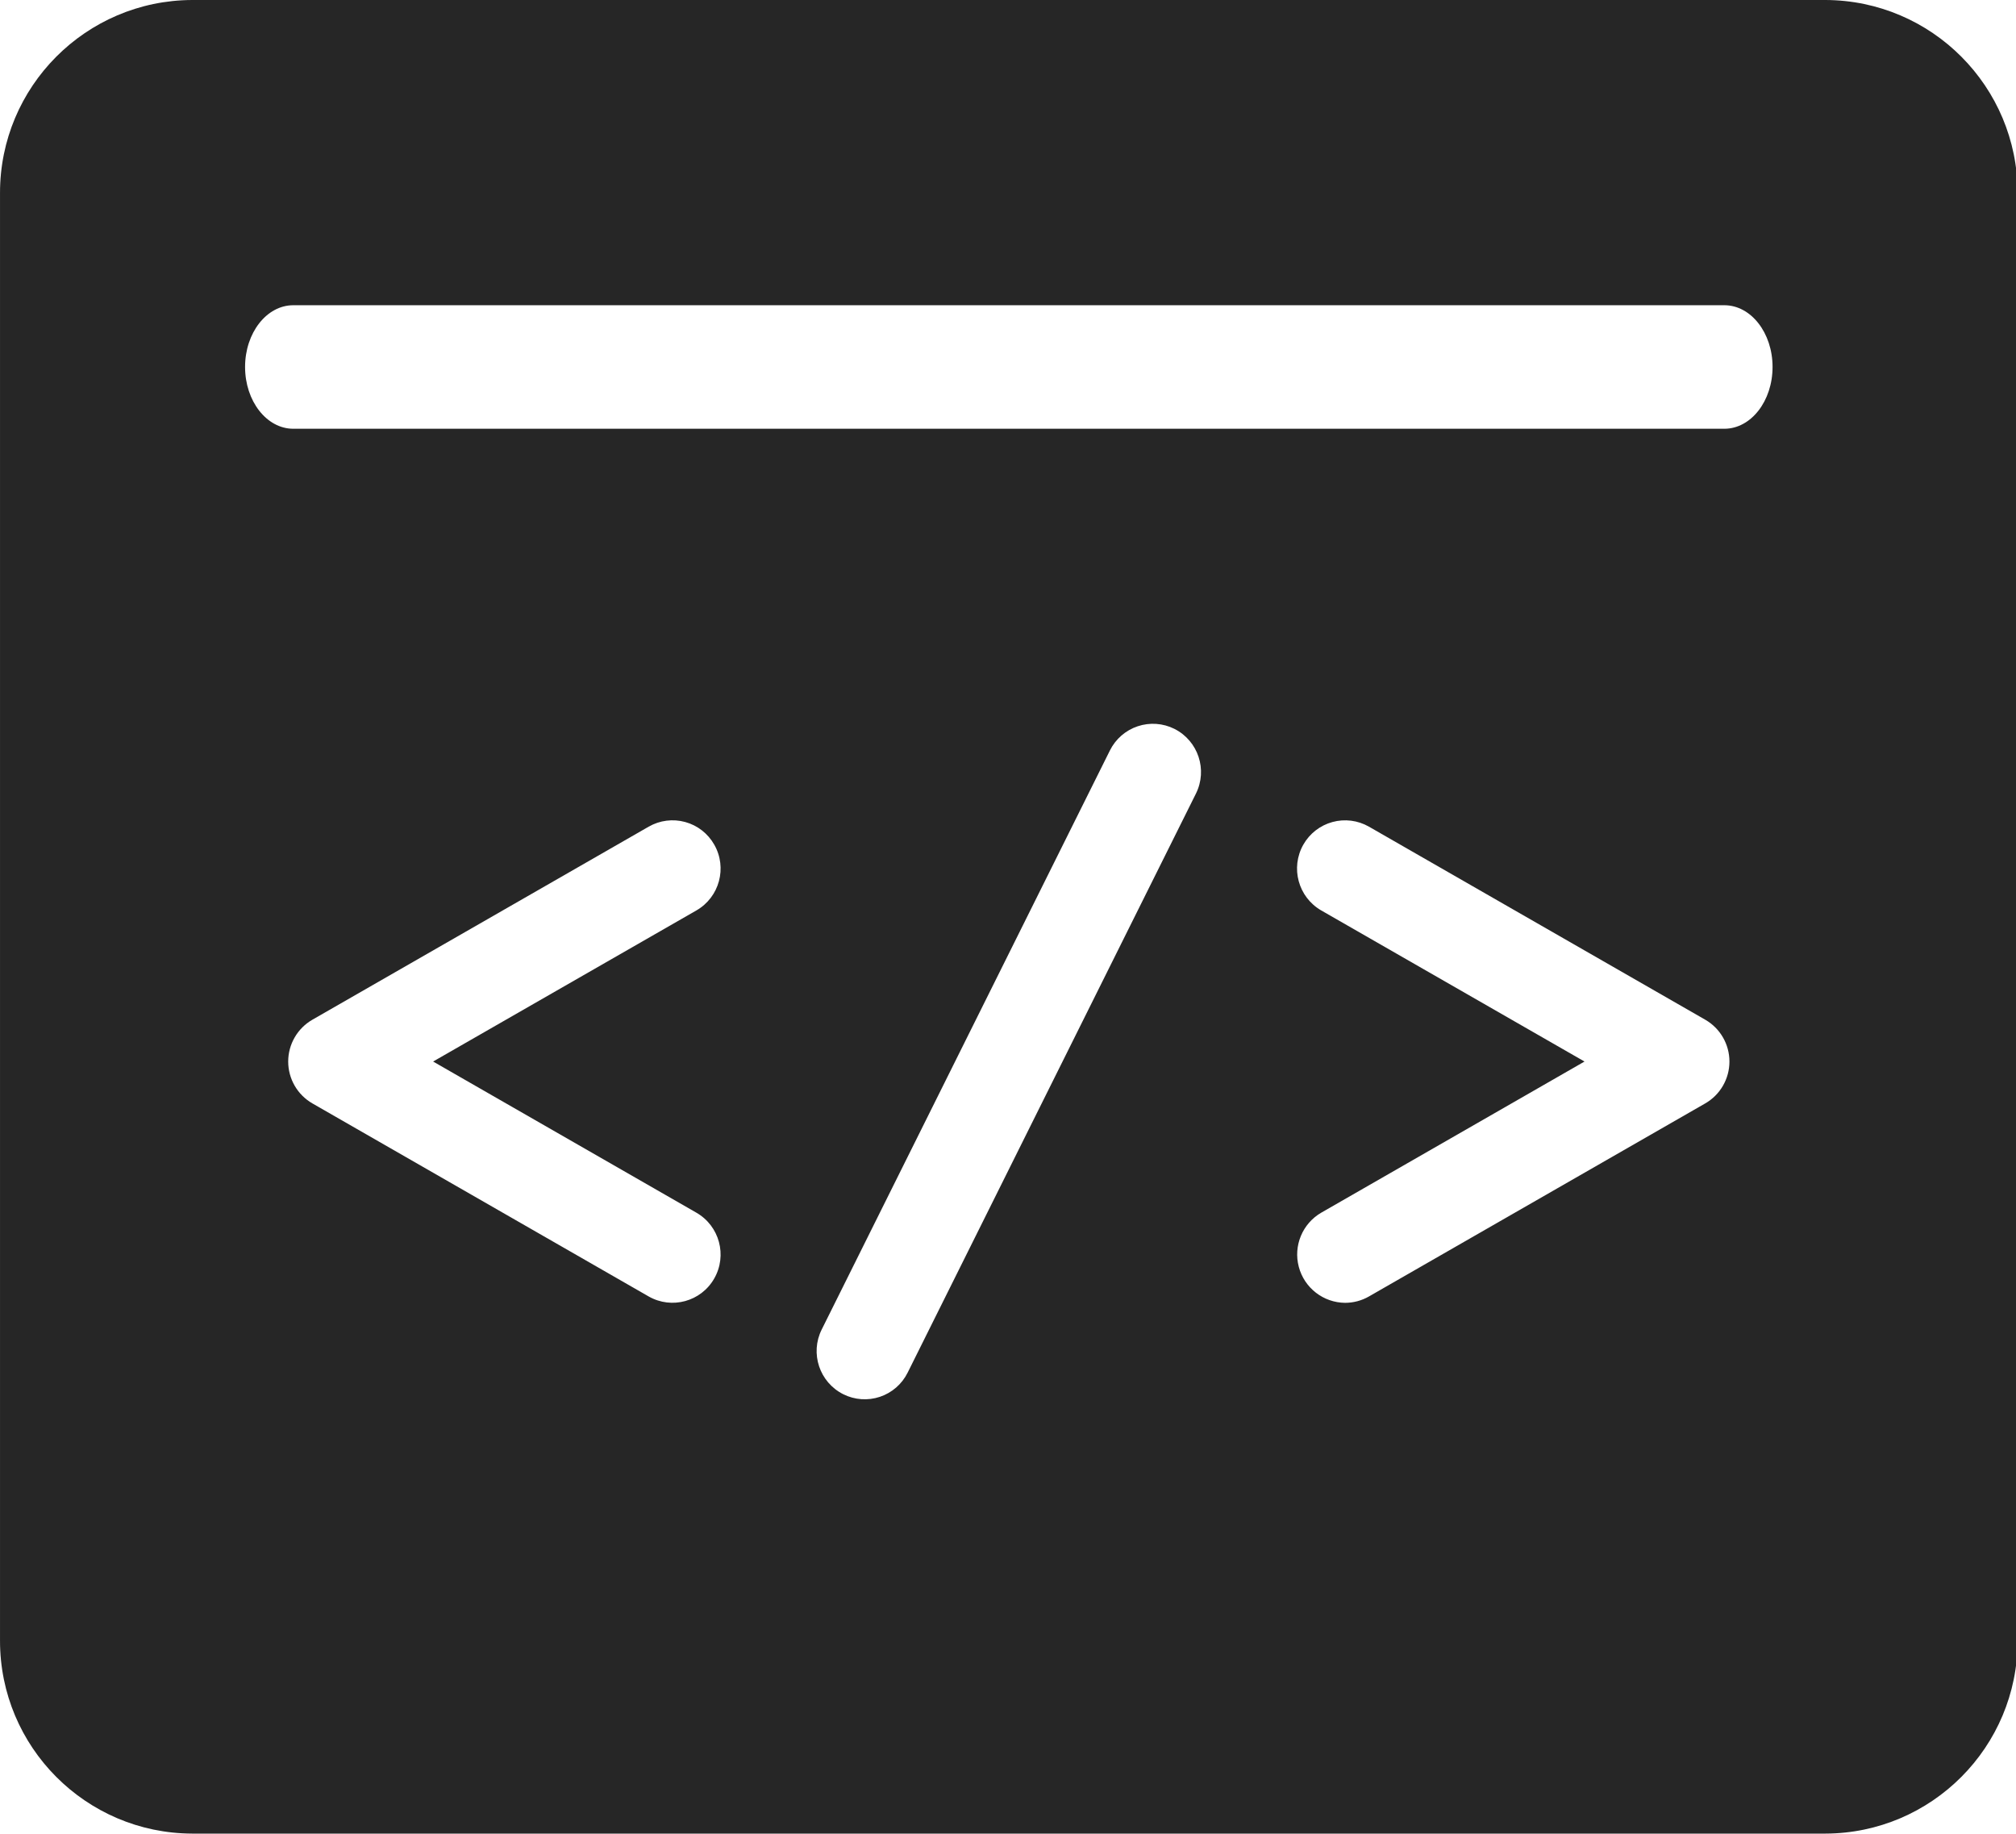
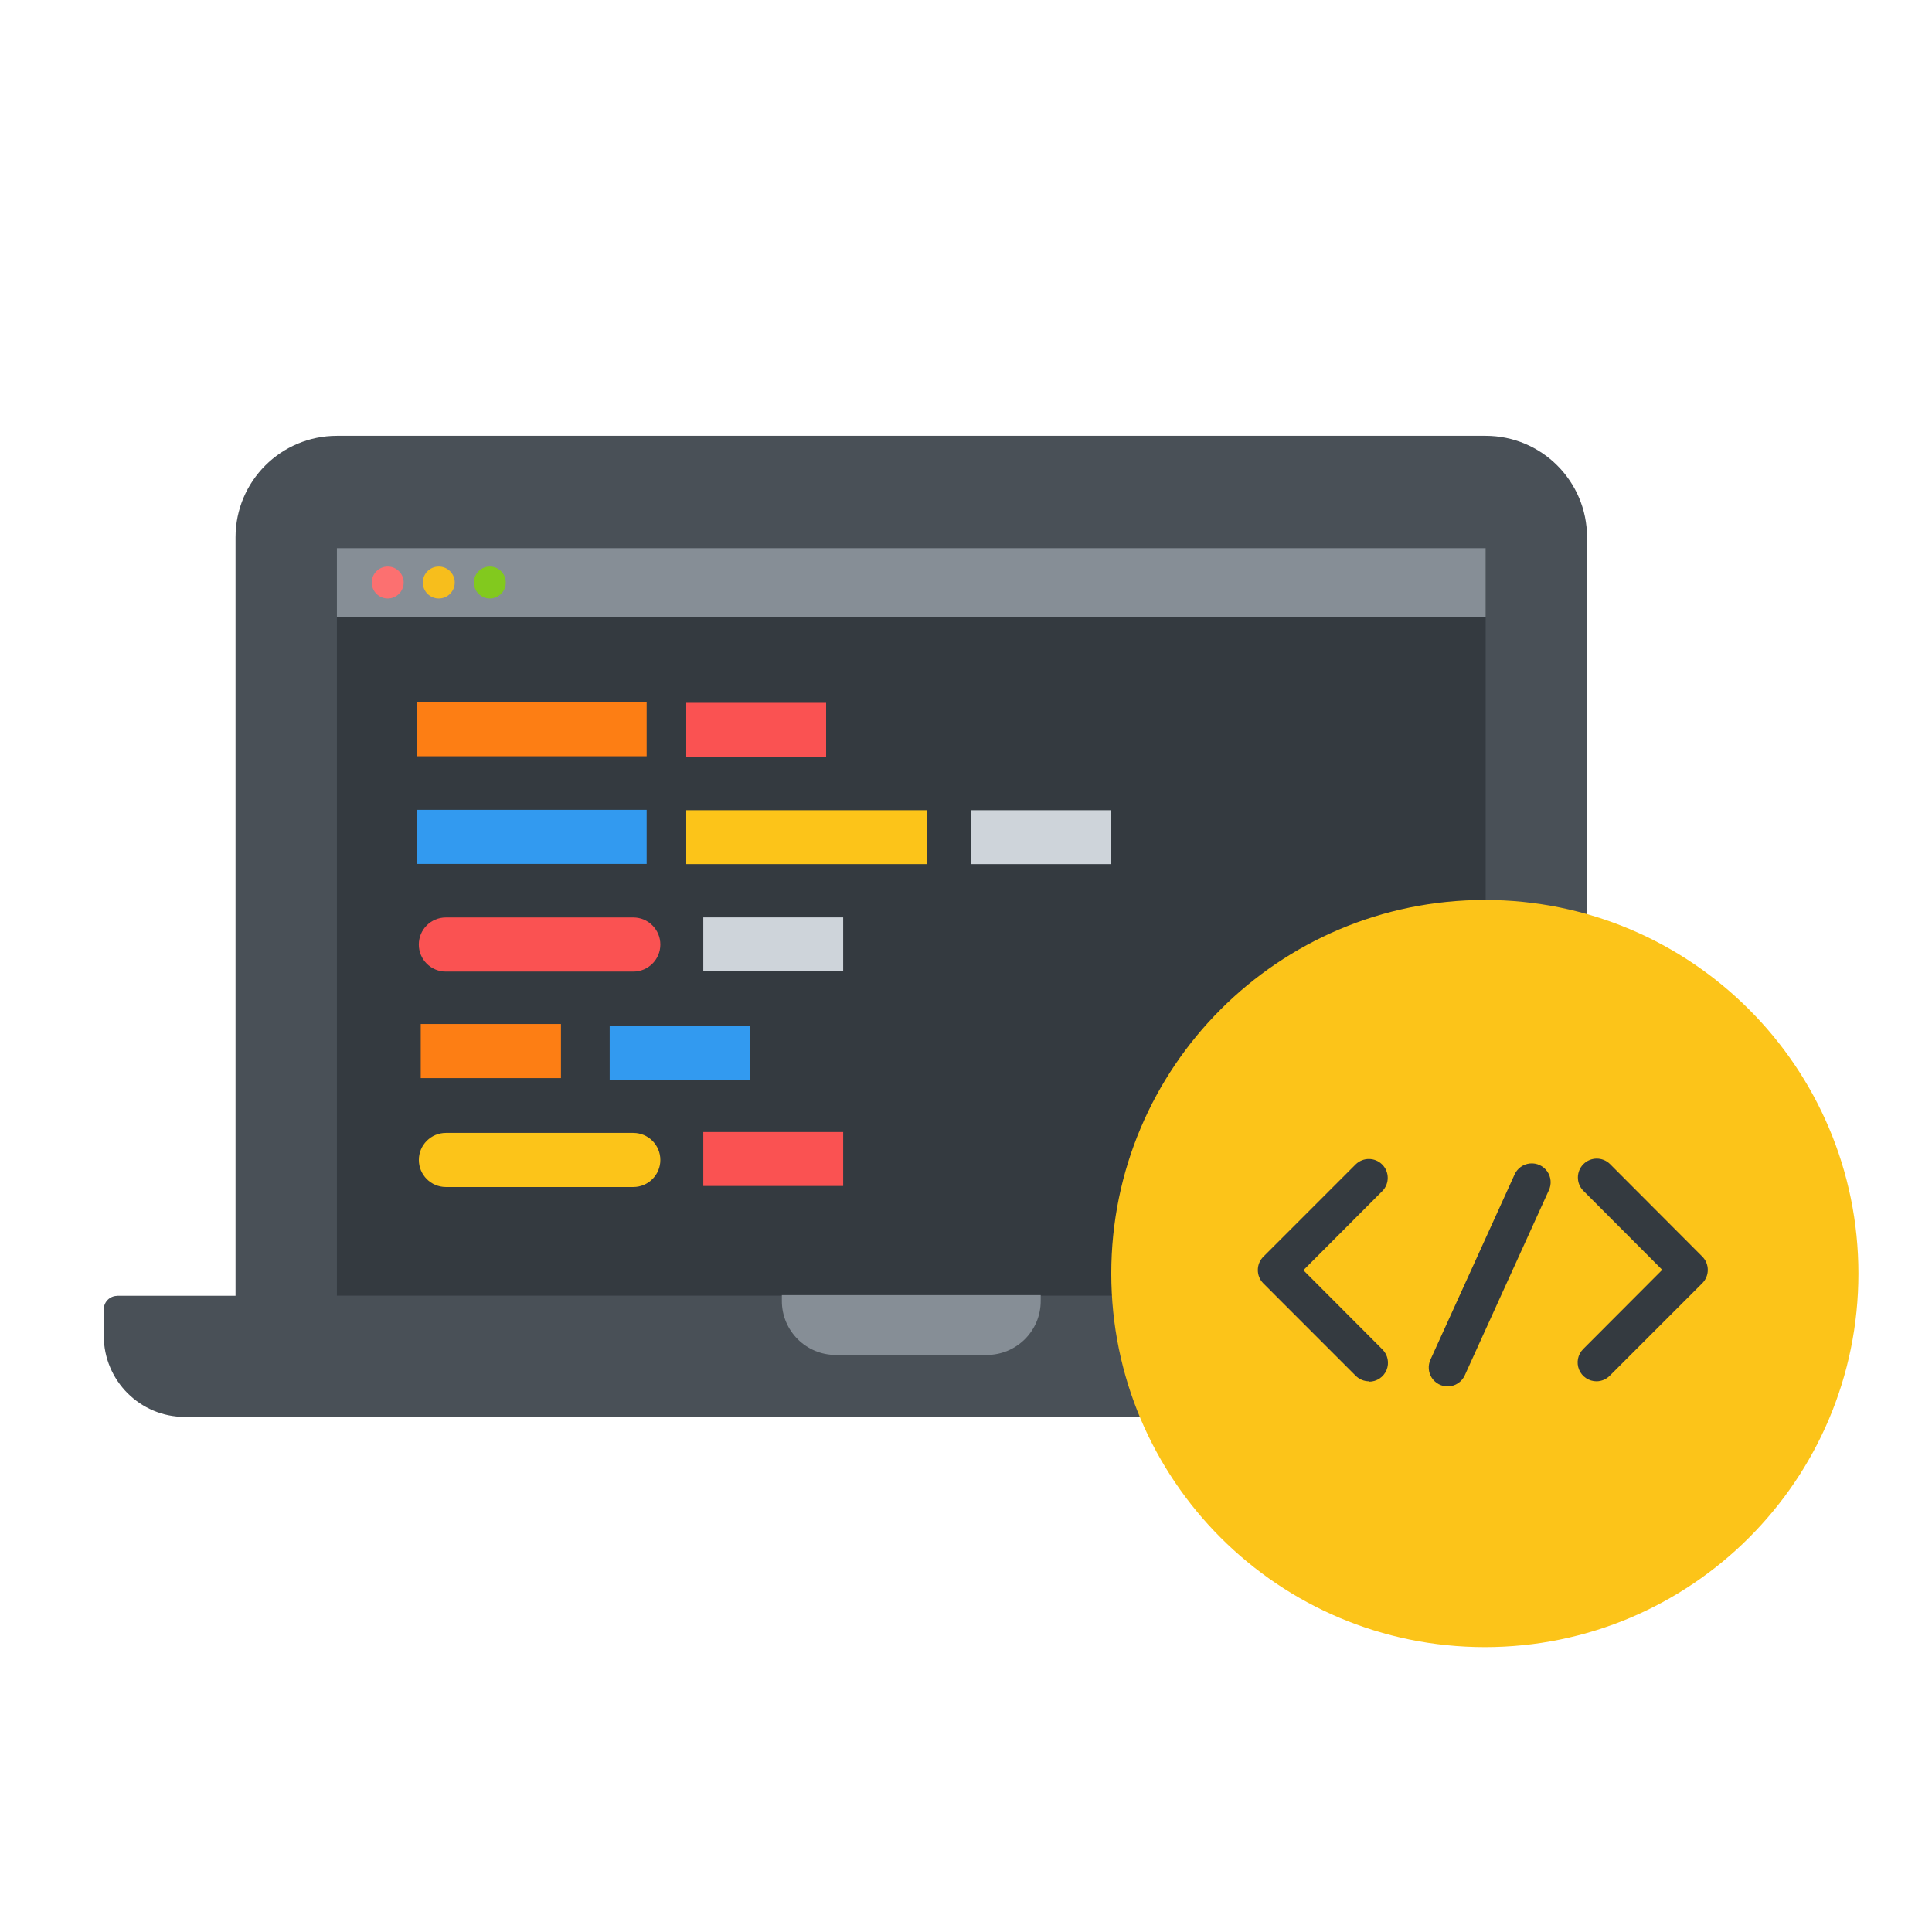
- <svg xmlns="http://www.w3.org/2000/svg" t="1542858332764" class="icon" style="" viewBox="0 0 1126 1024" version="1.1" p-id="39210" width="17.594" height="16">
+ <svg xmlns="http://www.w3.org/2000/svg" t="1542858660312" class="icon" style="" viewBox="0 0 1024 1024" version="1.1" p-id="2786" width="16" height="16">
  <defs>
    <style type="text/css" />
  </defs>
-   <path d="M1019.563 1024H107.315a107.691 107.691 0 0 1-107.315-107.793V107.793A107.691 107.691 0 0 1 107.315 0h912.247a107.691 107.691 0 0 1 107.349 107.793v808.414A107.691 107.691 0 0 1 1019.563 1024z m-281.6-346.761a26.999 26.999 0 0 0 13.346 50.347 26.829 26.829 0 0 0 13.278-3.55l187.802-107.793a26.965 26.965 0 0 0 0-46.797l-187.802-107.793a26.829 26.829 0 0 0-36.625 10.035 27.034 27.034 0 0 0 10.001 36.762l147.046 84.378-147.046 84.412z m-266.991 101.376a26.761 26.761 0 0 0 35.977-12.049l161.007-323.345a26.999 26.999 0 0 0-12.015-36.181 26.829 26.829 0 0 0-36.011 12.049l-160.973 323.379a26.965 26.965 0 0 0 12.015 36.147z m-296.448-162.372l187.802 107.793a26.829 26.829 0 0 0 36.591-10.035 26.965 26.965 0 0 0-9.967-36.762l-147.046-84.412 147.046-84.378a26.965 26.965 0 0 0 9.967-36.762 26.761 26.761 0 0 0-36.591-10.035l-187.802 107.793a26.965 26.965 0 0 0 0 46.797z m788.582-445.781H163.806c-14.882 0-26.931 15.428-26.931 34.475s12.049 34.509 26.931 34.509h799.3c14.882 0 26.931-15.462 26.931-34.509 0-19.046-12.049-34.475-26.931-34.475z" fill="#262626" p-id="39211" />
+   <path d="M178.6 231h608.8a53.76 53.76 0 0 1 53.76 53.76v421.42H124.84V284.76A53.76 53.76 0 0 1 178.6 231z" fill="#495057" p-id="2787" />
+   <path d="M178.56 290.52h608.88V686.8H178.56z" fill="#343A40" p-id="2788" />
+   <path d="M62.16 686.8h841.68a7.16 7.16 0 0 1 7.16 7.2v14a43 43 0 0 1-43 43H98A43 43 0 0 1 55 708v-14a7.16 7.16 0 0 1 7.16-7.16z" fill="#495057" p-id="2789" />
+   <path d="M414.4 686.44h137.2v3.12a28.6 28.6 0 0 1-28.6 28.6h-80a28.6 28.6 0 0 1-28.6-28.6v-3.12zM178.56 290.52h608.88v36.44H178.56z" fill="#868E96" p-id="2790" />
+   <path d="M197.04 308.74a8.46 8.46 0 1 0 16.92 0 8.46 8.46 0 1 0-16.92 0Z" fill="#FC7070" p-id="2791" />
+   <path d="M224.1 308.74a8.46 8.46 0 1 0 16.92 0 8.46 8.46 0 1 0-16.92 0Z" fill="#F7BE1C" p-id="2792" />
+   <path d="M251.16 308.74a8.46 8.46 0 1 0 16.92 0 8.46 8.46 0 1 0-16.92 0Z" fill="#82C91E" p-id="2793" />
+   <path d="M220.96 372.14l121.78 0 0 28.68-121.78 0 0-28.68Z" fill="#FD7E14" p-id="2794" />
+   <path d="M363.72 372.52l74.14 0 0 28.58-74.14 0 0-28.58Z" fill="#FA5252" p-id="2795" />
+   <path d="M514.7 429.42l74.14 0 0 28.58-74.14 0 0-28.58Z" fill="#CED4DA" p-id="2796" />
+   <path d="M220.96 429.22l121.78 0 0 28.68-121.78 0 0-28.68Z" fill="#329AF0" p-id="2797" />
+   <path d="M363.72 429.42l127.74 0 0 28.58-127.74 0 0-28.58Z" fill="#FCC419" p-id="2798" />
+   <path d="M335.68 629.14h-99.38a14.34 14.34 0 0 1-14.3-14.34 14.34 14.34 0 0 1 14.32-14.34h99.38a14.34 14.34 0 0 1 14.3 14.34 14.34 14.34 0 0 1-14.32 14.34z" fill="#FCC419" p-id="2799" />
+   <path d="M372.76 600l74.14 0 0 28.58-74.14 0 0-28.58Z" fill="#FA5252" p-id="2800" />
+   <path d="M372.76 486.24l74.14 0 0 28.58-74.14 0 0-28.58Z" fill="#CED4DA" p-id="2801" />
+   <path d="M335.68 514.96h-99.38a14.34 14.34 0 0 1-14.32-14.34 14.34 14.34 0 0 1 14.32-14.34h99.38a14.34 14.34 0 0 1 14.32 14.34 14.34 14.34 0 0 1-14.32 14.34z" fill="#FA5252" p-id="2802" />
+   <path d="M787 675m-198 0a198 198 0 1 0 396 0 198 198 0 1 0-396 0Z" fill="#FCC419" p-id="2803" />
+   <path d="M725.64 732.12a10 10 0 0 1-7.08-2.92l-48.96-48.98a10 10 0 0 1 0-14.14l48.98-48.98a10 10 0 0 1 14.14 14.14l-41.9 42 41.9 42a10 10 0 0 1-7.08 17.08zM846.2 732.12a10 10 0 0 1-7.08-17.08l41.9-42-41.9-42a10 10 0 0 1 14.14-14.14L902.24 666a10 10 0 0 1 0 14.14l-48.98 48.98a10 10 0 0 1-7.06 3zM767.26 734.82a10 10 0 0 1-9.1-14.14l44.52-98a10 10 0 1 1 18.2 8.28l-44.52 98a10 10 0 0 1-9.1 5.86z" fill="#343A40" p-id="2804" />
+   <path d="M323.14 543.74l74.32 0 0 28.68-74.32 0 0-28.68Z" fill="#329AF0" p-id="2805" />
+   <path d="M223 542.74l74.32 0 0 28.68-74.32 0 0-28.68Z" fill="#FD7E14" p-id="2806" />
</svg>
